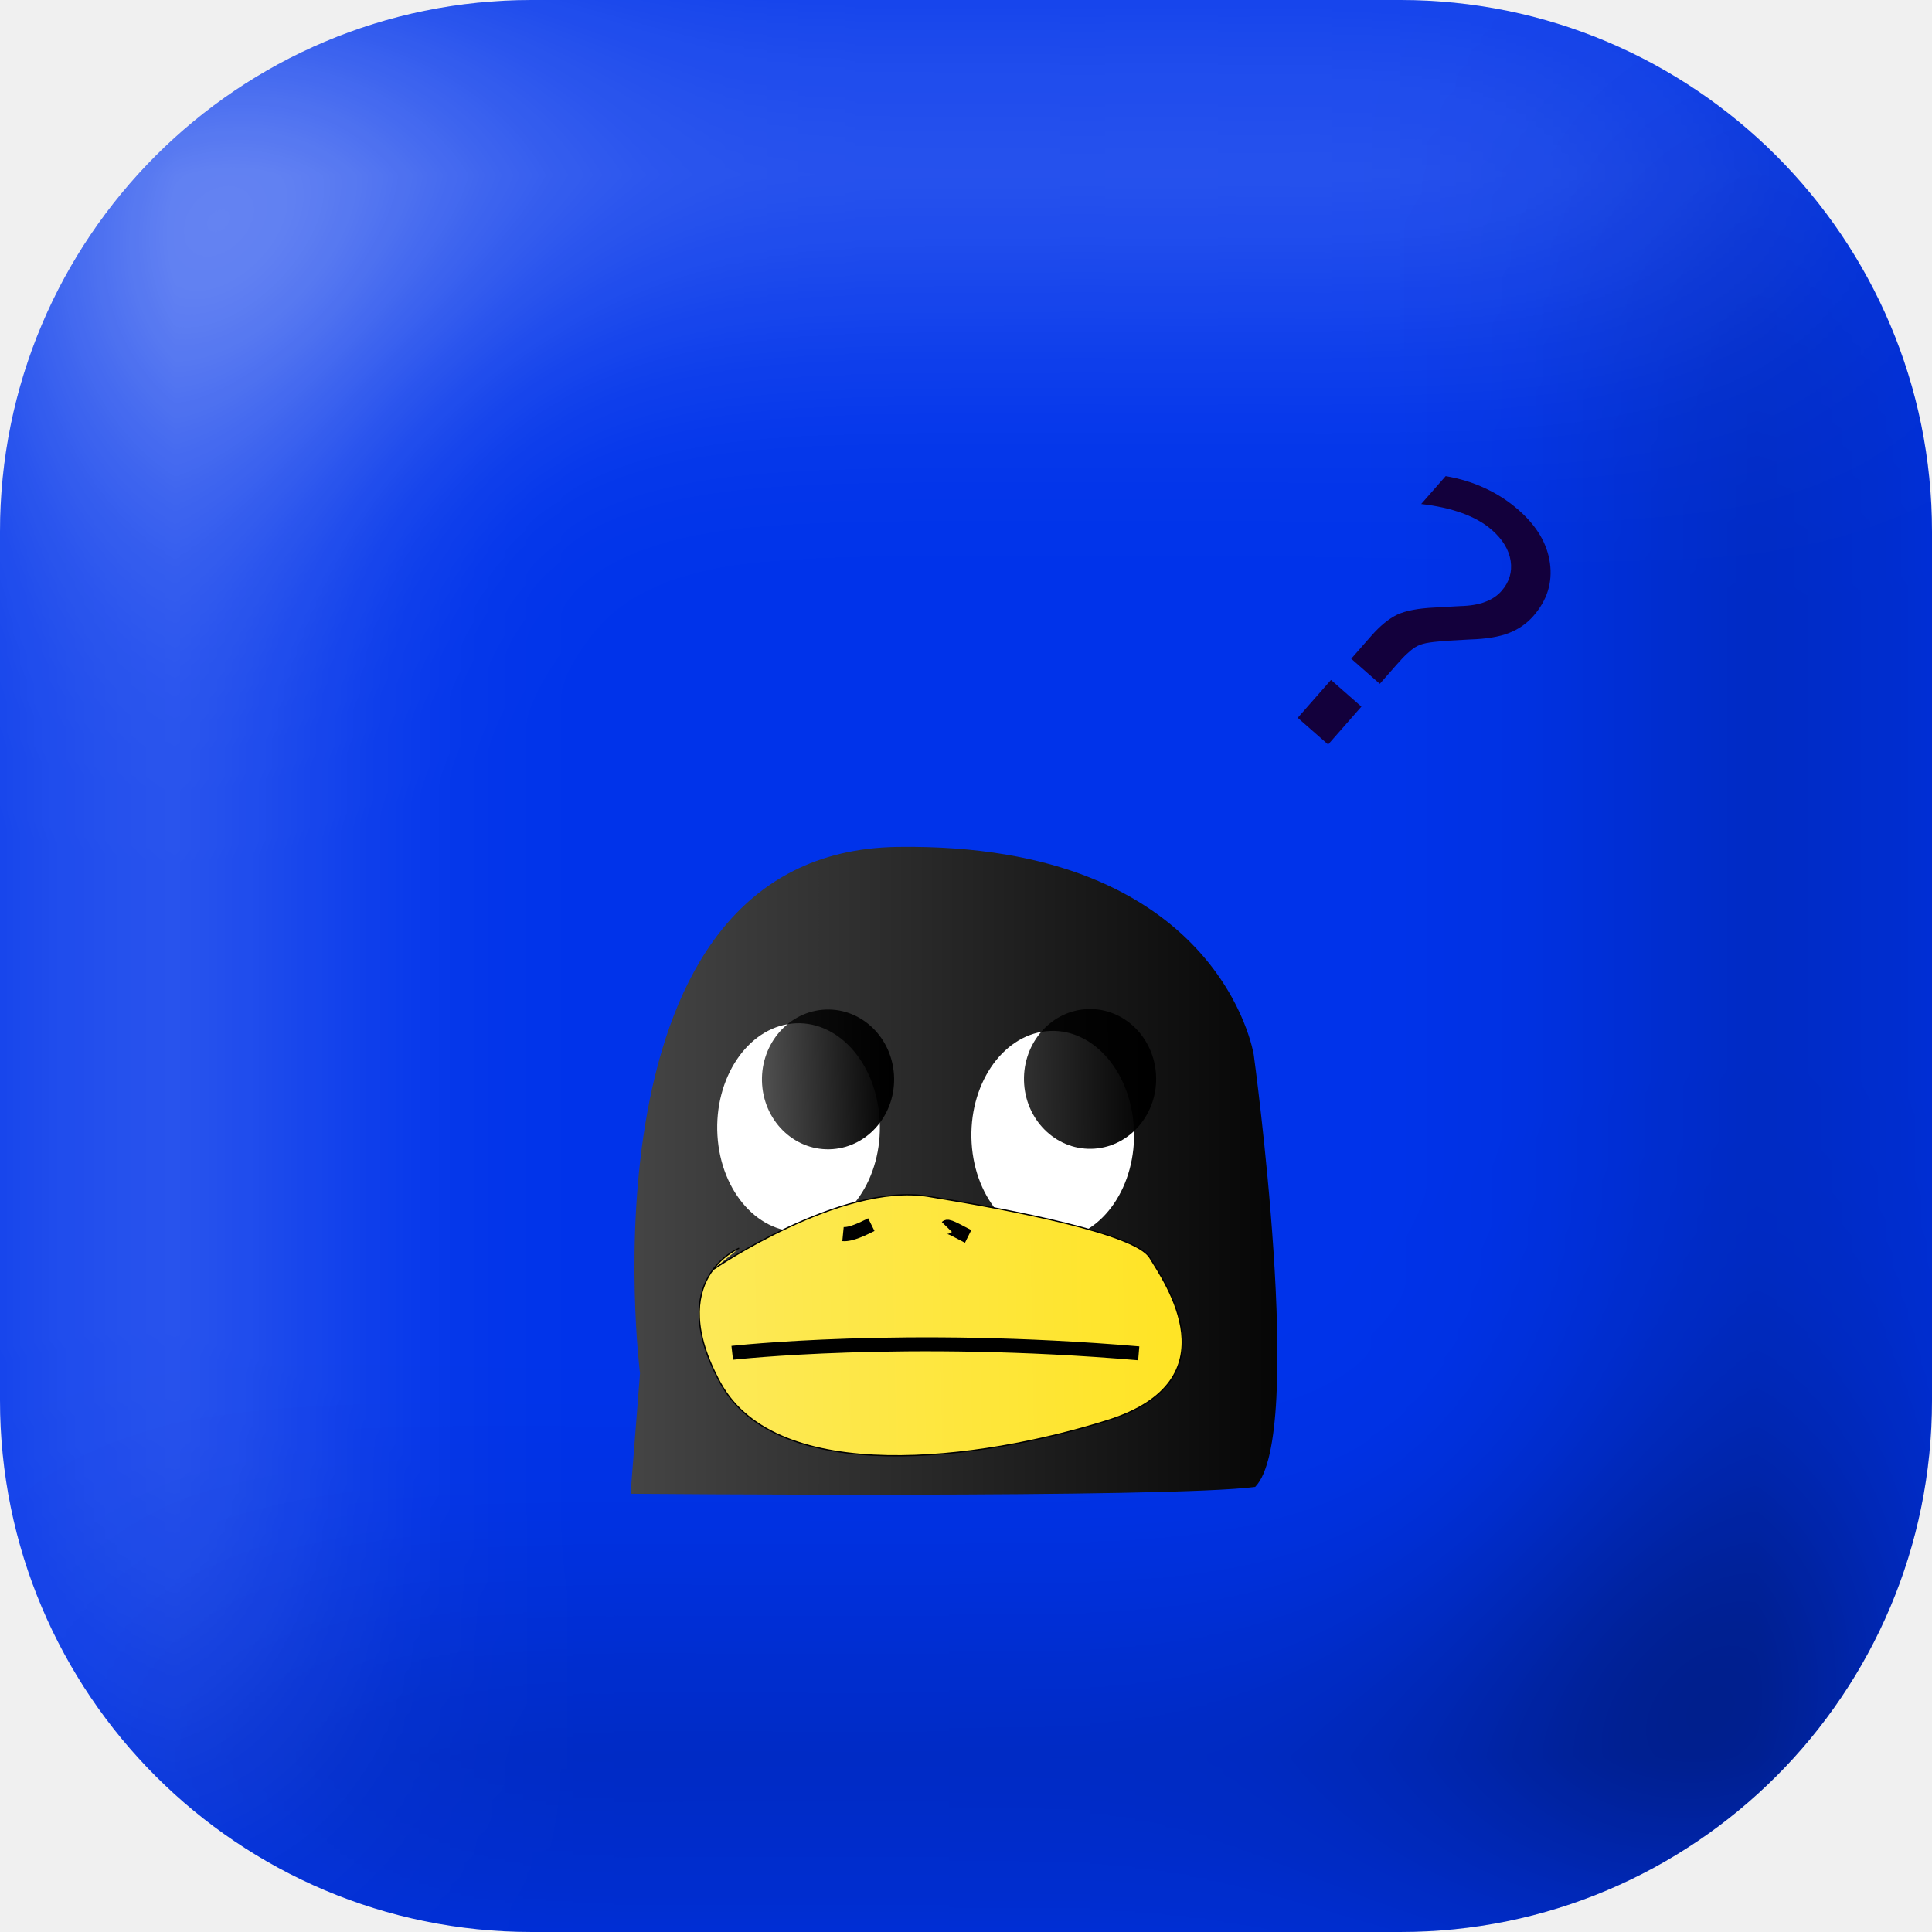
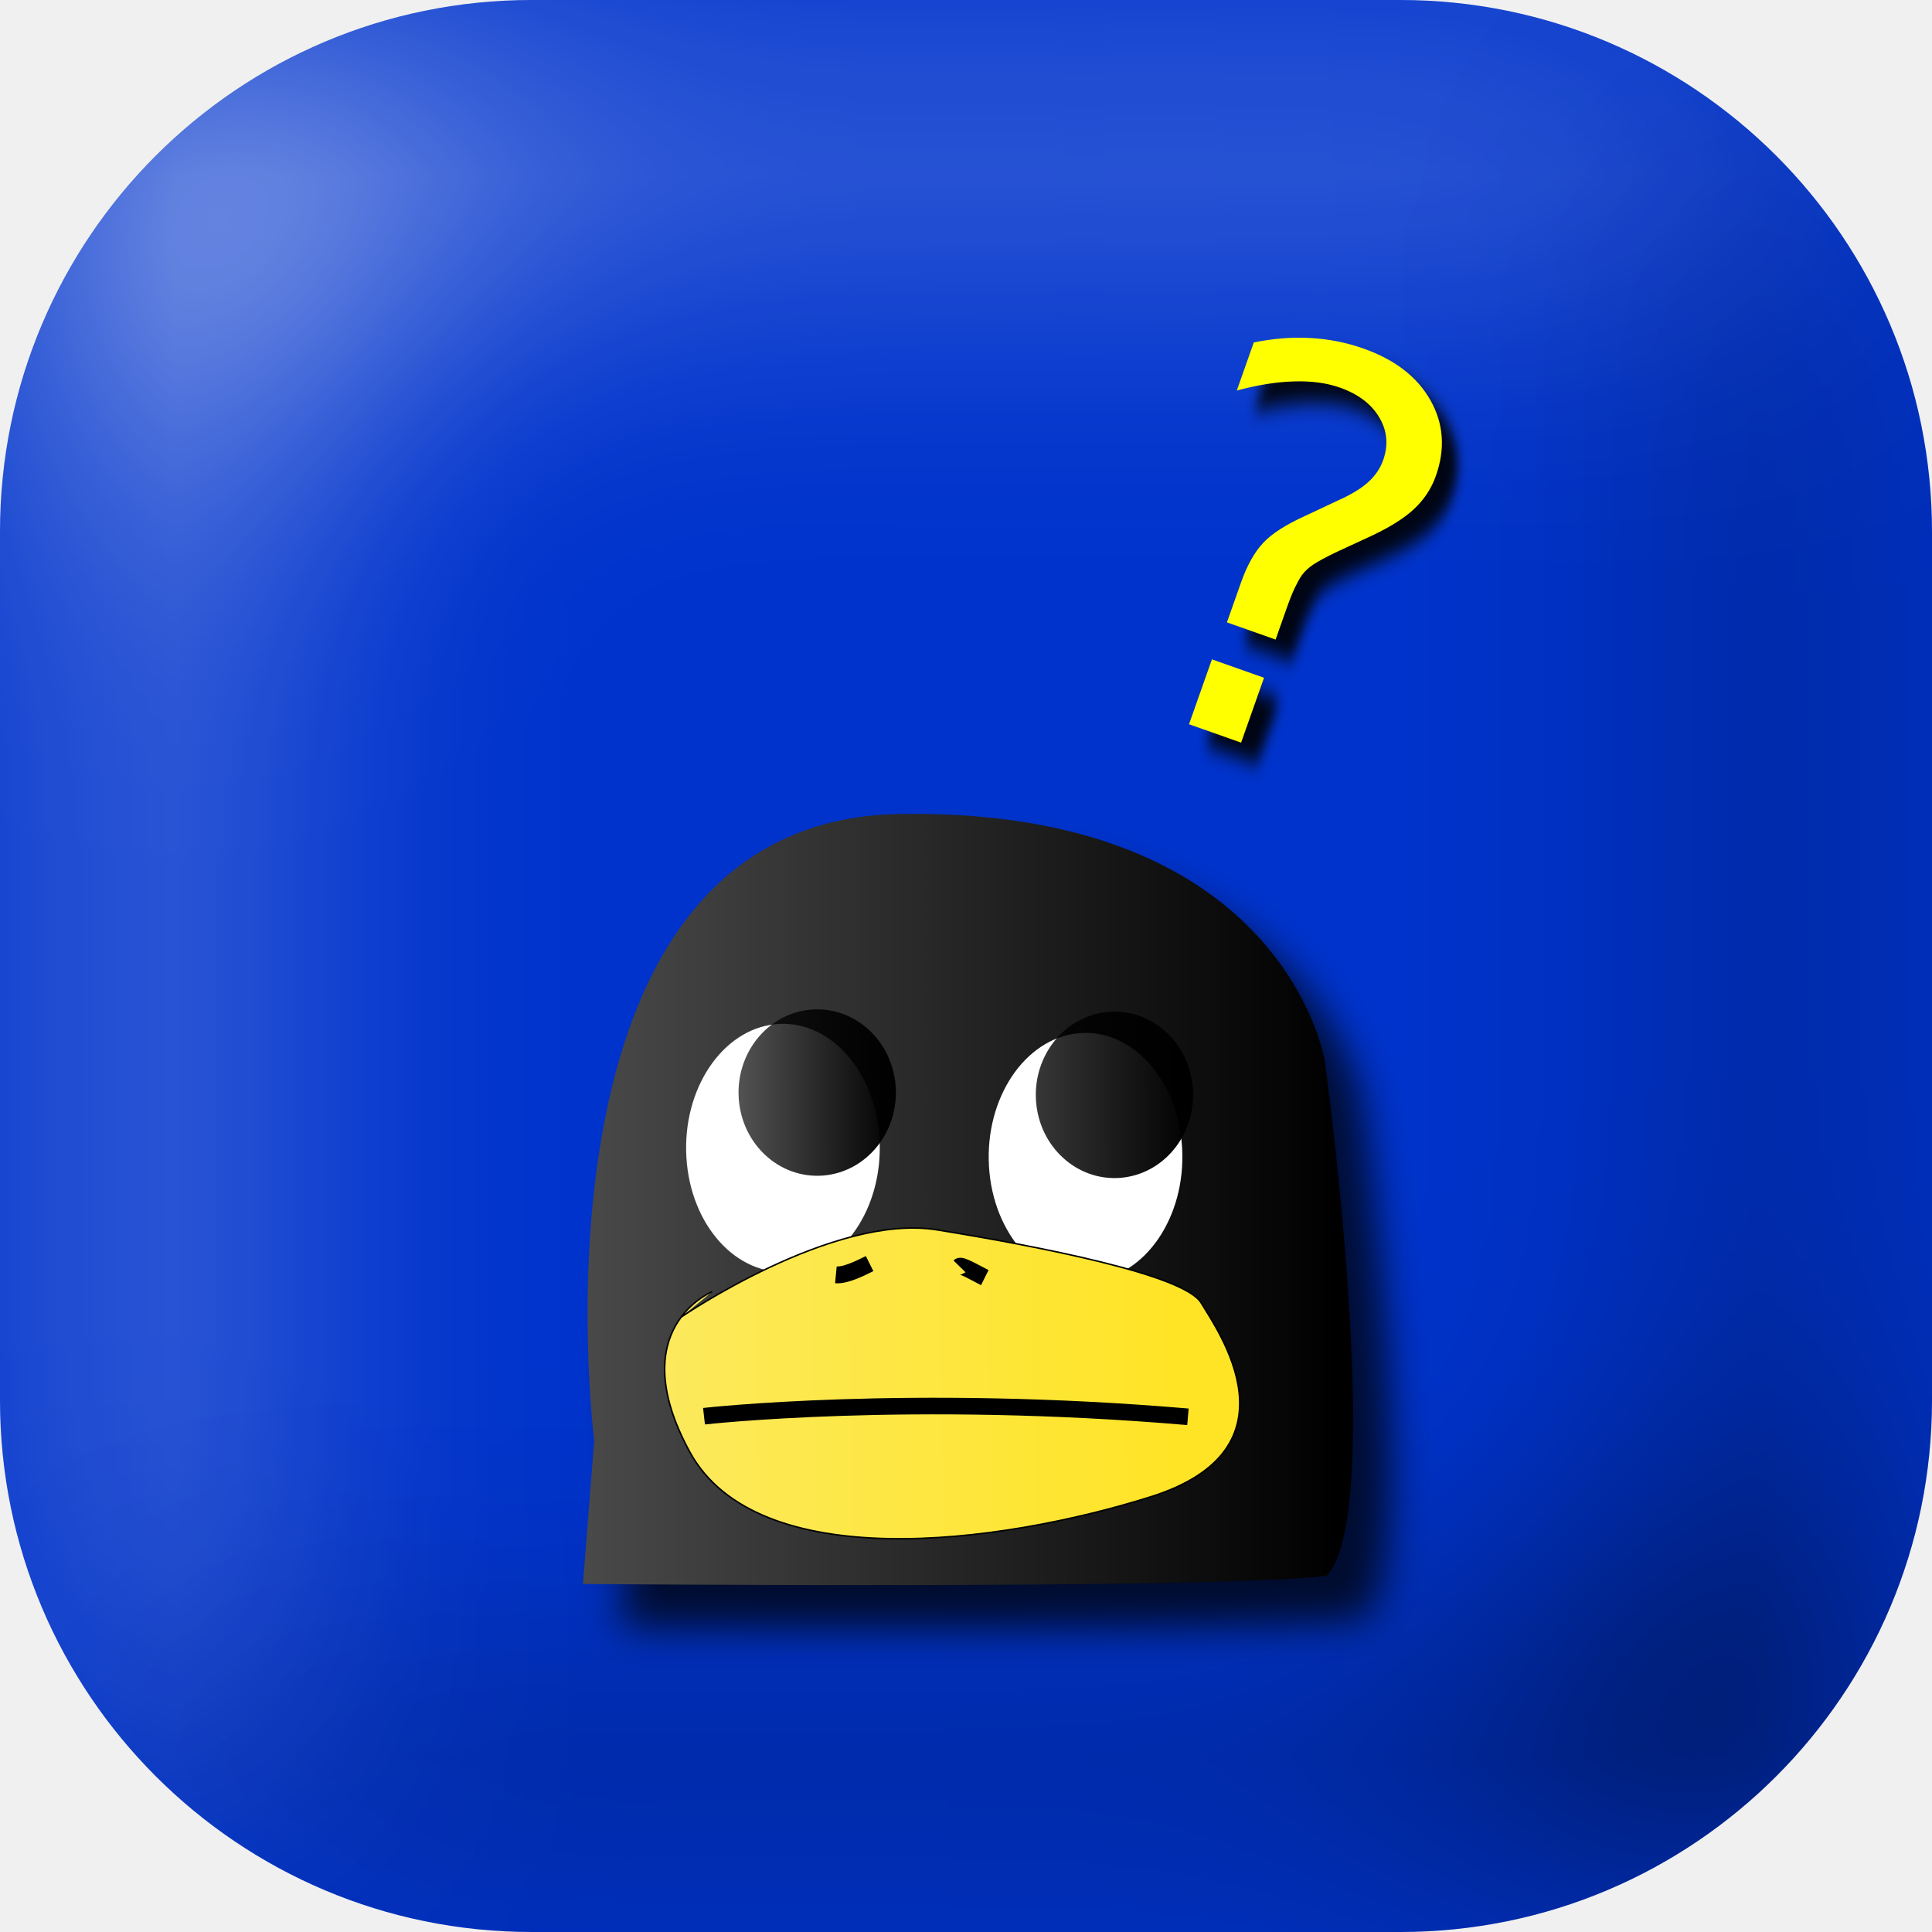
- <svg xmlns="http://www.w3.org/2000/svg" xmlns:xlink="http://www.w3.org/1999/xlink" width="100" height="100" id="svg2" version="1.0">
+ <svg xmlns="http://www.w3.org/2000/svg" xmlns:xlink="http://www.w3.org/1999/xlink" width="100" height="100" id="svg2" version="1.0" style="display:inline">
  <defs id="defs4">
    <linearGradient id="linearGradient4970">
      <stop style="stop-color:#000000;stop-opacity:1;" offset="0" id="stop4972" />
      <stop style="stop-color:#ffffff;stop-opacity:1;" offset="1" id="stop4974" />
    </linearGradient>
    <linearGradient id="linearGradient4954">
      <stop style="stop-color:#000000;stop-opacity:1;" offset="0" id="stop4956" />
      <stop style="stop-color:#000000;stop-opacity:0;" offset="1" id="stop4958" />
    </linearGradient>
-     <linearGradient xlink:href="#linearGradient12377" id="linearGradient4134" gradientUnits="userSpaceOnUse" gradientTransform="matrix(0.5504731,0,0,0.682279,1894.984,3511.176)" x1="388.03" y1="182.574" x2="403.194" y2="181.03" />
-     <linearGradient xlink:href="#linearGradient12377" id="linearGradient4138" gradientUnits="userSpaceOnUse" gradientTransform="matrix(0.5504731,0,0,0.682279,1868.14,3510.397)" x1="386.073" y1="185.662" x2="400.748" y2="184.89" />
+     <linearGradient xlink:href="#linearGradient11752" id="linearGradient4150" gradientUnits="userSpaceOnUse" gradientTransform="matrix(0.162812,0,0,8.816209e-2,335.1478,1659.094)" x1="-2236.843" y1="-7407.168" x2="-2447.673" y2="-7407.168" />
    <linearGradient id="linearGradient11752">
      <stop id="stop11753" offset="0" style="stop-color:#ffe426;stop-opacity:1;" />
      <stop id="stop11754" offset="1" style="stop-color:#faee89;stop-opacity:1;" />
    </linearGradient>
    <linearGradient id="linearGradient12377">
      <stop id="stop12378" offset="0" style="stop-color:#ffffff;stop-opacity:1;" />
      <stop id="stop12379" offset="1" style="stop-color:#c8c8c8;stop-opacity:1;" />
    </linearGradient>
    <linearGradient id="linearGradient14252">
      <stop id="stop14253" offset="0" style="stop-color:#000000;stop-opacity:1;" />
      <stop id="stop14254" offset="1" style="stop-color:#303030;stop-opacity:1;" />
    </linearGradient>
    <linearGradient id="linearGradient3333">
      <stop style="stop-color:#000000;stop-opacity:1;" offset="0" id="stop3335" />
      <stop style="stop-color:#0033ea;stop-opacity:0;" offset="1" id="stop3337" />
    </linearGradient>
    <linearGradient id="linearGradient3323">
      <stop style="stop-color:#fffbff;stop-opacity:1;" offset="0" id="stop3325" />
      <stop style="stop-color:#f3f7f9;stop-opacity:0;" offset="1" id="stop3327" />
    </linearGradient>
    <linearGradient id="linearGradient3313">
      <stop style="stop-color:#fdffff;stop-opacity:0.645;" offset="0" id="stop3315" />
      <stop style="stop-color:#ffffff;stop-opacity:0;" offset="1" id="stop3317" />
    </linearGradient>
    <linearGradient id="linearGradient3303">
      <stop style="stop-color:#ffffff;stop-opacity:0.512;" offset="0" id="stop3305" />
      <stop style="stop-color:#ffffff;stop-opacity:0;" offset="1" id="stop3307" />
    </linearGradient>
    <linearGradient id="linearGradient3291">
      <stop style="stop-color:#000000;stop-opacity:1;" offset="0" id="stop3293" />
      <stop style="stop-color:#000000;stop-opacity:0;" offset="1" id="stop3295" />
    </linearGradient>
    <linearGradient xlink:href="#linearGradient3303" id="linearGradient3329" x1="194.128" y1="357.675" x2="194.128" y2="320.937" gradientUnits="userSpaceOnUse" gradientTransform="translate(-0.8349641,-0.8349603)" />
    <linearGradient xlink:href="#linearGradient3333" id="linearGradient3339" x1="202.06" y1="269.17" x2="205.4" y2="450.356" gradientUnits="userSpaceOnUse" gradientTransform="translate(-2.8253874e-6,2.6789494e-8)" />
    <filter id="filter3949" x="-0.24" width="1.48" y="-0.24" height="1.48">
      <feGaussianBlur stdDeviation="9.63" id="feGaussianBlur3951" />
    </filter>
    <filter id="filter3953" x="-0.24" width="1.48" y="-0.24" height="1.48">
      <feGaussianBlur stdDeviation="9.63" id="feGaussianBlur3955" />
    </filter>
    <clipPath clipPathUnits="userSpaceOnUse" id="clipPath3388">
      <rect style="opacity:1;fill:#ffffff;fill-opacity:1;stroke:#000000;stroke-width:0;stroke-linecap:butt;stroke-linejoin:miter;stroke-miterlimit:2;stroke-dasharray:none;stroke-opacity:1;display:inline" id="rect3390" width="100" height="100" x="0" y="952.362" ry="27.524" rx="27.524" />
    </clipPath>
-     <linearGradient xlink:href="#linearGradient4954" id="linearGradient4952" x1="1032.963" y1="291.953" x2="784.284" y2="293.825" gradientUnits="userSpaceOnUse" gradientTransform="matrix(0.6128427,0,0,0.6128427,-280.2081,36.98123)" />
-     <linearGradient xlink:href="#linearGradient4954" id="linearGradient4960" x1="985.67" y1="290.779" x2="853.919" y2="293.526" gradientUnits="userSpaceOnUse" gradientTransform="matrix(0.6128427,0,0,0.6128427,-256.4362,37.1646)" />
    <linearGradient xlink:href="#linearGradient4970" id="linearGradient4976" x1="-26.143" y1="1002.47" x2="-63.662" y2="1002.969" gradientUnits="userSpaceOnUse" gradientTransform="matrix(0.6128427,0,0,0.6128427,-66.10651,381.1683)" />
    <linearGradient xlink:href="#linearGradient11752" id="linearGradient5018" gradientUnits="userSpaceOnUse" gradientTransform="matrix(9.9778145e-2,0,0,5.4029493e-2,139.2864,1397.932)" x1="-2236.843" y1="-7407.168" x2="-2447.673" y2="-7407.168" />
-     <linearGradient xlink:href="#linearGradient11752" id="linearGradient5024" gradientUnits="userSpaceOnUse" gradientTransform="matrix(0.162812,0,0,8.816209e-2,335.1478,1659.094)" x1="-1686.597" y1="-7241.067" x2="-1978.897" y2="-7238.217" />
-     <linearGradient xlink:href="#linearGradient4970" id="linearGradient5031" gradientUnits="userSpaceOnUse" gradientTransform="translate(-3.238051e-6,-3.723769e-6)" x1="69.249" y1="1012.961" x2="-66.424" y2="1012.961" />
-     <linearGradient xlink:href="#linearGradient11752" id="linearGradient5136" gradientUnits="userSpaceOnUse" gradientTransform="matrix(0.162812,0,0,8.816209e-2,335.1478,1659.094)" x1="-1686.597" y1="-7241.067" x2="-1978.897" y2="-7238.217" />
-     <linearGradient xlink:href="#linearGradient4970" id="linearGradient5143" gradientUnits="userSpaceOnUse" gradientTransform="translate(-3.238051e-6,-3.723769e-6)" x1="69.249" y1="1012.961" x2="-66.424" y2="1012.961" />
-     <linearGradient xlink:href="#linearGradient4954" id="linearGradient5145" gradientUnits="userSpaceOnUse" gradientTransform="matrix(0.6128427,0,0,0.6128427,-272.5847,45.65653)" x1="1019.977" y1="289.132" x2="853.919" y2="293.526" />
-     <linearGradient xlink:href="#linearGradient4954" id="linearGradient5147" gradientUnits="userSpaceOnUse" gradientTransform="matrix(0.6128427,0,0,0.6128427,-299.3845,46.06482)" x1="1063.707" y1="291.953" x2="784.284" y2="293.825" />
-     <clipPath clipPathUnits="userSpaceOnUse" id="clipPath3217">
-       <rect style="fill:#ffffff;fill-opacity:1;stroke:#000000;stroke-width:0;stroke-linecap:butt;stroke-linejoin:miter;stroke-miterlimit:2;stroke-dasharray:none;stroke-opacity:1;display:inline" id="rect3219" width="100" height="100" x="0" y="952.362" ry="27.524" rx="27.524" />
+     <clipPath clipPathUnits="userSpaceOnUse" id="clipPath3215">
+       <rect style="fill:#ffffff;fill-opacity:1;stroke:#000000;stroke-width:0;stroke-linecap:butt;stroke-linejoin:miter;stroke-miterlimit:2;stroke-dasharray:none;stroke-opacity:1;display:inline" id="rect3217" width="100" height="100" x="0" y="952.362" ry="27.524" rx="27.524" />
    </clipPath>
    <clipPath id="clipPath2426" clipPathUnits="userSpaceOnUse">
      <rect rx="27.524" ry="27.524" y="952.362" x="0" height="100" width="100" id="rect2428" style="fill:#ffffff;fill-opacity:1;stroke:#000000;stroke-width:0;stroke-linecap:butt;stroke-linejoin:miter;stroke-miterlimit:2;stroke-dasharray:none;stroke-opacity:1;display:inline" />
    </clipPath>
-     <clipPath id="clipPath2607" clipPathUnits="userSpaceOnUse">
-       <rect rx="27.524" ry="27.524" y="952.362" x="0" height="100" width="100" id="rect2609" style="opacity:1;fill:#ffffff;fill-opacity:1;stroke:#000000;stroke-width:0;stroke-linecap:butt;stroke-linejoin:miter;stroke-miterlimit:2;stroke-dasharray:none;stroke-opacity:1;display:inline" />
-     </clipPath>
-     <linearGradient gradientTransform="translate(-2.8253874e-6,2.6789494e-8)" gradientUnits="userSpaceOnUse" y2="450.356" x2="205.4" y1="269.17" x1="202.06" id="linearGradient2595" xlink:href="#linearGradient3333" />
-     <linearGradient gradientTransform="translate(-0.8349641,-0.8349603)" gradientUnits="userSpaceOnUse" y2="320.937" x2="194.128" y1="357.675" x1="194.128" id="linearGradient2593" xlink:href="#linearGradient3303" />
-     <linearGradient id="linearGradient2585">
-       <stop id="stop2587" offset="0" style="stop-color:#000000;stop-opacity:1;" />
-       <stop id="stop2589" offset="1" style="stop-color:#000000;stop-opacity:0;" />
-     </linearGradient>
-     <linearGradient id="linearGradient2579">
-       <stop id="stop2581" offset="0" style="stop-color:#ffffff;stop-opacity:0.512;" />
-       <stop id="stop2583" offset="1" style="stop-color:#ffffff;stop-opacity:0;" />
-     </linearGradient>
-     <linearGradient id="linearGradient2573">
-       <stop id="stop2575" offset="0" style="stop-color:#fdffff;stop-opacity:0.645;" />
-       <stop id="stop2577" offset="1" style="stop-color:#ffffff;stop-opacity:0;" />
-     </linearGradient>
-     <linearGradient id="linearGradient2567">
-       <stop id="stop2569" offset="0" style="stop-color:#fffbff;stop-opacity:1;" />
-       <stop id="stop2571" offset="1" style="stop-color:#f3f7f9;stop-opacity:0;" />
-     </linearGradient>
-     <linearGradient id="linearGradient2561">
-       <stop id="stop2563" offset="0" style="stop-color:#000000;stop-opacity:1;" />
-       <stop id="stop2565" offset="1" style="stop-color:#0033ea;stop-opacity:0;" />
-     </linearGradient>
+     <clipPath id="clipPath2605" clipPathUnits="userSpaceOnUse">
+       <rect rx="27.524" ry="27.524" y="952.362" x="0" height="100" width="100" id="rect2607" style="opacity:1;fill:#ffffff;fill-opacity:1;stroke:#000000;stroke-width:0;stroke-linecap:butt;stroke-linejoin:miter;stroke-miterlimit:2;stroke-dasharray:none;stroke-opacity:1;display:inline" />
+     </clipPath>
+     <linearGradient gradientTransform="translate(-2.8253874e-6,2.6789494e-8)" gradientUnits="userSpaceOnUse" y2="450.356" x2="205.4" y1="269.17" x1="202.06" id="linearGradient2593" xlink:href="#linearGradient3333" />
+     <linearGradient gradientTransform="translate(-0.8349641,-0.8349603)" gradientUnits="userSpaceOnUse" y2="320.937" x2="194.128" y1="357.675" x1="194.128" id="linearGradient2591" xlink:href="#linearGradient3303" />
+     <linearGradient id="linearGradient2583">
+       <stop id="stop2585" offset="0" style="stop-color:#000000;stop-opacity:1;" />
+       <stop id="stop2587" offset="1" style="stop-color:#000000;stop-opacity:0;" />
+     </linearGradient>
+     <linearGradient id="linearGradient2577">
+       <stop id="stop2579" offset="0" style="stop-color:#ffffff;stop-opacity:0.512;" />
+       <stop id="stop2581" offset="1" style="stop-color:#ffffff;stop-opacity:0;" />
+     </linearGradient>
+     <linearGradient id="linearGradient2571">
+       <stop id="stop2573" offset="0" style="stop-color:#fdffff;stop-opacity:0.645;" />
+       <stop id="stop2575" offset="1" style="stop-color:#ffffff;stop-opacity:0;" />
+     </linearGradient>
+     <linearGradient id="linearGradient2565">
+       <stop id="stop2567" offset="0" style="stop-color:#fffbff;stop-opacity:1;" />
+       <stop id="stop2569" offset="1" style="stop-color:#f3f7f9;stop-opacity:0;" />
+     </linearGradient>
+     <linearGradient id="linearGradient2559">
+       <stop id="stop2561" offset="0" style="stop-color:#000000;stop-opacity:1;" />
+       <stop id="stop2563" offset="1" style="stop-color:#0033ea;stop-opacity:0;" />
+     </linearGradient>
+     <clipPath id="clipPath3228" clipPathUnits="userSpaceOnUse">
+       <rect rx="27.524" ry="27.524" y="952.362" x="0" height="100" width="100" id="rect3230" style="fill:#0033cc;fill-opacity:1;stroke:#000000;stroke-width:0;stroke-linecap:butt;stroke-linejoin:miter;stroke-miterlimit:2;stroke-dasharray:none;stroke-opacity:1;display:inline" />
+     </clipPath>
+     <clipPath id="clipPath3224" clipPathUnits="userSpaceOnUse">
+       <rect rx="27.524" ry="27.524" y="952.362" x="0" height="100" width="100" id="rect3226" style="fill:#0033cc;fill-opacity:1;stroke:#000000;stroke-width:0;stroke-linecap:butt;stroke-linejoin:miter;stroke-miterlimit:2;stroke-dasharray:none;stroke-opacity:1;display:inline" />
+     </clipPath>
+     <clipPath id="clipPath2642" clipPathUnits="userSpaceOnUse">
+       <rect rx="27.524" ry="27.524" y="952.362" x="0" height="100" width="100" id="rect2644" style="fill:#ffffff;fill-opacity:1;stroke:#000000;stroke-width:0;stroke-linecap:butt;stroke-linejoin:miter;stroke-miterlimit:2;stroke-dasharray:none;stroke-opacity:1;display:inline" />
+     </clipPath>
+     <clipPath id="clipPath2638" clipPathUnits="userSpaceOnUse">
+       <rect rx="27.524" ry="27.524" y="952.362" x="0" height="100" width="100" id="rect2640" style="opacity:1;fill:#ffffff;fill-opacity:1;stroke:#000000;stroke-width:0;stroke-linecap:butt;stroke-linejoin:miter;stroke-miterlimit:2;stroke-dasharray:none;stroke-opacity:1;display:inline" />
+     </clipPath>
+     <linearGradient gradientTransform="translate(-2.8253874e-6,2.6789494e-8)" gradientUnits="userSpaceOnUse" y2="450.356" x2="205.4" y1="269.17" x1="202.06" id="linearGradient2626" xlink:href="#linearGradient3333" />
+     <linearGradient gradientTransform="translate(-0.8349641,-0.8349603)" gradientUnits="userSpaceOnUse" y2="320.937" x2="194.128" y1="357.675" x1="194.128" id="linearGradient2624" xlink:href="#linearGradient3303" />
+     <linearGradient id="linearGradient2616">
+       <stop id="stop2618" offset="0" style="stop-color:#000000;stop-opacity:1;" />
+       <stop id="stop2620" offset="1" style="stop-color:#000000;stop-opacity:0;" />
+     </linearGradient>
+     <linearGradient id="linearGradient2610">
+       <stop id="stop2612" offset="0" style="stop-color:#ffffff;stop-opacity:0.512;" />
+       <stop id="stop2614" offset="1" style="stop-color:#ffffff;stop-opacity:0;" />
+     </linearGradient>
+     <linearGradient id="linearGradient2604">
+       <stop id="stop2606" offset="0" style="stop-color:#fdffff;stop-opacity:0.645;" />
+       <stop id="stop2608" offset="1" style="stop-color:#ffffff;stop-opacity:0;" />
+     </linearGradient>
+     <linearGradient id="linearGradient2598">
+       <stop id="stop2600" offset="0" style="stop-color:#fffbff;stop-opacity:1;" />
+       <stop id="stop2602" offset="1" style="stop-color:#f3f7f9;stop-opacity:0;" />
+     </linearGradient>
+     <linearGradient id="linearGradient2592">
+       <stop id="stop2594" offset="0" style="stop-color:#000000;stop-opacity:1;" />
+       <stop id="stop2596" offset="1" style="stop-color:#0033ea;stop-opacity:0;" />
+     </linearGradient>
+     <linearGradient xlink:href="#linearGradient12377" id="linearGradient2533" gradientUnits="userSpaceOnUse" gradientTransform="matrix(0.4624044,0,0,0.5731231,1650.832,2978.184)" x1="388.03" y1="182.574" x2="403.194" y2="181.03" />
+     <linearGradient xlink:href="#linearGradient12377" id="linearGradient2537" gradientUnits="userSpaceOnUse" gradientTransform="matrix(0.4624044,0,0,0.5731231,1617.19,2977.208)" x1="386.073" y1="185.662" x2="400.748" y2="184.89" />
+     <linearGradient xlink:href="#linearGradient11752" id="linearGradient2547" gradientUnits="userSpaceOnUse" gradientTransform="matrix(0.162812,0,0,8.8162094e-2,335.1479,1659.094)" x1="-1686.597" y1="-7241.067" x2="-1978.897" y2="-7238.217" />
+     <linearGradient xlink:href="#linearGradient4970" id="linearGradient2554" gradientUnits="userSpaceOnUse" gradientTransform="translate(-2.2015839e-6,4.61854e-6)" x1="69.249" y1="1012.961" x2="-66.424" y2="1012.961" />
+     <filter id="filter3374">
+       <feGaussianBlur stdDeviation="1.019" id="feGaussianBlur3376" />
+     </filter>
+     <clipPath id="clipPath3556" clipPathUnits="userSpaceOnUse">
+       <rect rx="27.524" ry="27.524" y="952.362" x="0" height="100" width="100" id="rect3558" style="fill:#0033cc;fill-opacity:1;stroke:#000000;stroke-width:0;stroke-linecap:butt;stroke-linejoin:miter;stroke-miterlimit:2;stroke-dasharray:none;stroke-opacity:1;display:inline" />
+     </clipPath>
+     <clipPath id="clipPath3552" clipPathUnits="userSpaceOnUse">
+       <rect rx="27.524" ry="27.524" y="952.362" x="0" height="100" width="100" id="rect3554" style="fill:#0033cc;fill-opacity:1;stroke:#000000;stroke-width:0;stroke-linecap:butt;stroke-linejoin:miter;stroke-miterlimit:2;stroke-dasharray:none;stroke-opacity:1;display:inline" />
+     </clipPath>
+     <clipPath id="clipPath3548" clipPathUnits="userSpaceOnUse">
+       <rect rx="27.524" ry="27.524" y="952.362" x="0" height="100" width="100" id="rect3550" style="fill:#ffffff;fill-opacity:1;stroke:#000000;stroke-width:0;stroke-linecap:butt;stroke-linejoin:miter;stroke-miterlimit:2;stroke-dasharray:none;stroke-opacity:1;display:inline" />
+     </clipPath>
+     <clipPath id="clipPath3544" clipPathUnits="userSpaceOnUse">
+       <rect rx="27.524" ry="27.524" y="952.362" x="0" height="100" width="100" id="rect3546" style="opacity:1;fill:#ffffff;fill-opacity:1;stroke:#000000;stroke-width:0;stroke-linecap:butt;stroke-linejoin:miter;stroke-miterlimit:2;stroke-dasharray:none;stroke-opacity:1;display:inline" />
+     </clipPath>
+     <linearGradient gradientTransform="translate(-2.8253874e-6,2.6789494e-8)" gradientUnits="userSpaceOnUse" y2="450.356" x2="205.4" y1="269.17" x1="202.06" id="linearGradient3532" xlink:href="#linearGradient3333" />
+     <linearGradient gradientTransform="translate(-0.8349641,-0.8349603)" gradientUnits="userSpaceOnUse" y2="320.937" x2="194.128" y1="357.675" x1="194.128" id="linearGradient3530" xlink:href="#linearGradient3303" />
+     <linearGradient id="linearGradient3522">
+       <stop id="stop3524" offset="0" style="stop-color:#000000;stop-opacity:1;" />
+       <stop id="stop3526" offset="1" style="stop-color:#000000;stop-opacity:0;" />
+     </linearGradient>
+     <linearGradient id="linearGradient3516">
+       <stop id="stop3518" offset="0" style="stop-color:#ffffff;stop-opacity:0.512;" />
+       <stop id="stop3520" offset="1" style="stop-color:#ffffff;stop-opacity:0;" />
+     </linearGradient>
+     <linearGradient id="linearGradient3510">
+       <stop id="stop3512" offset="0" style="stop-color:#fdffff;stop-opacity:0.645;" />
+       <stop id="stop3514" offset="1" style="stop-color:#ffffff;stop-opacity:0;" />
+     </linearGradient>
+     <linearGradient id="linearGradient3504">
+       <stop id="stop3506" offset="0" style="stop-color:#fffbff;stop-opacity:1;" />
+       <stop id="stop3508" offset="1" style="stop-color:#f3f7f9;stop-opacity:0;" />
+     </linearGradient>
+     <linearGradient id="linearGradient3498">
+       <stop id="stop3500" offset="0" style="stop-color:#000000;stop-opacity:1;" />
+       <stop id="stop3502" offset="1" style="stop-color:#0033ea;stop-opacity:0;" />
+     </linearGradient>
+     <linearGradient xlink:href="#linearGradient4954" id="linearGradient3569" gradientUnits="userSpaceOnUse" gradientTransform="matrix(0.5147957,0,0,0.5147957,-157.4242,64.20345)" x1="985.67" y1="290.779" x2="853.919" y2="293.526" />
+     <linearGradient xlink:href="#linearGradient4954" id="linearGradient3571" gradientUnits="userSpaceOnUse" gradientTransform="matrix(0.5147957,0,0,0.5147957,-187.2164,63.97364)" x1="1032.963" y1="291.953" x2="784.284" y2="293.825" />
+     <filter id="filter3605">
+       <feGaussianBlur stdDeviation="0.444" id="feGaussianBlur3607" />
+     </filter>
+     <filter id="filter3618">
+       <feGaussianBlur stdDeviation="0.42" id="feGaussianBlur3620" />
+     </filter>
+     <linearGradient xlink:href="#linearGradient4954" id="linearGradient3626" gradientUnits="userSpaceOnUse" gradientTransform="matrix(0.5147957,0,0,0.5147957,-159.9676,69.29034)" x1="992.185" y1="285.378" x2="825.922" y2="285.378" />
+     <linearGradient xlink:href="#linearGradient4954" id="linearGradient3628" gradientUnits="userSpaceOnUse" gradientTransform="matrix(0.5147957,0,0,0.5147957,-189.7598,69.06054)" x1="1050.057" y1="285.825" x2="784.284" y2="285.825" />
+     <linearGradient xlink:href="#linearGradient4954" id="linearGradient3902" gradientUnits="userSpaceOnUse" gradientTransform="matrix(0.5147957,0,0,0.5147957,-172.9426,70.36551)" x1="1020.683" y1="284.937" x2="825.922" y2="285.378" />
+     <linearGradient xlink:href="#linearGradient4954" id="linearGradient3904" gradientUnits="userSpaceOnUse" gradientTransform="matrix(0.5147957,0,0,0.5147957,-202.7348,70.13571)" x1="1078.555" y1="285.383" x2="784.284" y2="285.825" />
+     <filter id="filter3910">
+       <feGaussianBlur stdDeviation="0.415" id="feGaussianBlur3912" />
+     </filter>
+     <linearGradient xlink:href="#linearGradient4954" id="linearGradient3927" gradientUnits="userSpaceOnUse" gradientTransform="matrix(0.5147957,0,0,0.5147957,-175.6618,63.795)" x1="1030.906" y1="299.347" x2="825.922" y2="299.347" />
+     <linearGradient xlink:href="#linearGradient4954" id="linearGradient3929" gradientUnits="userSpaceOnUse" gradientTransform="matrix(0.5147957,0,0,0.5147957,-205.454,63.5652)" x1="1088.777" y1="299.793" x2="792.518" y2="299.793" />
+     <filter id="filter3939">
+       <feGaussianBlur stdDeviation="0.447" id="feGaussianBlur3941" />
+     </filter>
+     <linearGradient id="linearGradient2558">
+       <stop style="stop-color:#000000;stop-opacity:1;" offset="0" id="stop2560" />
+       <stop style="stop-color:#0033ea;stop-opacity:0;" offset="1" id="stop2562" />
+     </linearGradient>
+     <linearGradient id="linearGradient2564">
+       <stop style="stop-color:#fffbff;stop-opacity:1;" offset="0" id="stop2566" />
+       <stop style="stop-color:#f3f7f9;stop-opacity:0;" offset="1" id="stop2568" />
+     </linearGradient>
+     <linearGradient id="linearGradient2570">
+       <stop style="stop-color:#fdffff;stop-opacity:0.645;" offset="0" id="stop2572" />
+       <stop style="stop-color:#ffffff;stop-opacity:0;" offset="1" id="stop2574" />
+     </linearGradient>
+     <linearGradient id="linearGradient2576">
+       <stop style="stop-color:#ffffff;stop-opacity:0.512;" offset="0" id="stop2578" />
+       <stop style="stop-color:#ffffff;stop-opacity:0;" offset="1" id="stop2580" />
+     </linearGradient>
+     <linearGradient id="linearGradient2582">
+       <stop style="stop-color:#000000;stop-opacity:1;" offset="0" id="stop2584" />
+       <stop style="stop-color:#000000;stop-opacity:0;" offset="1" id="stop2586" />
+     </linearGradient>
+     <linearGradient xlink:href="#linearGradient3303" id="linearGradient2590" x1="194.128" y1="357.675" x2="194.128" y2="320.937" gradientUnits="userSpaceOnUse" gradientTransform="translate(-0.8349641,-0.8349603)" />
+     <linearGradient xlink:href="#linearGradient3333" id="linearGradient4273" x1="202.06" y1="269.17" x2="205.4" y2="450.356" gradientUnits="userSpaceOnUse" gradientTransform="translate(-2.8253874e-6,2.6789494e-8)" />
+     <clipPath clipPathUnits="userSpaceOnUse" id="clipPath2604">
+       <rect style="opacity:1;fill:#ffffff;fill-opacity:1;stroke:#000000;stroke-width:0;stroke-linecap:butt;stroke-linejoin:miter;stroke-miterlimit:2;stroke-dasharray:none;stroke-opacity:1;display:inline" id="rect2606" width="100" height="100" x="0" y="952.362" ry="27.524" rx="27.524" />
+     </clipPath>
+     <clipPath clipPathUnits="userSpaceOnUse" id="clipPath2608">
+       <rect style="fill:#ffffff;fill-opacity:1;stroke:#000000;stroke-width:0;stroke-linecap:butt;stroke-linejoin:miter;stroke-miterlimit:2;stroke-dasharray:none;stroke-opacity:1;display:inline" id="rect2610" width="100" height="100" x="0" y="952.362" ry="27.524" rx="27.524" />
+     </clipPath>
+     <clipPath clipPathUnits="userSpaceOnUse" id="clipPath4264">
+       <rect style="fill:#0033cc;fill-opacity:1;stroke:#000000;stroke-width:0;stroke-linecap:butt;stroke-linejoin:miter;stroke-miterlimit:2;stroke-dasharray:none;stroke-opacity:1;display:inline" id="rect4266" width="100" height="100" x="0" y="952.362" ry="27.524" rx="27.524" />
+     </clipPath>
+     <clipPath clipPathUnits="userSpaceOnUse" id="clipPath4260">
+       <rect style="fill:#0033cc;fill-opacity:1;stroke:#000000;stroke-width:0;stroke-linecap:butt;stroke-linejoin:miter;stroke-miterlimit:2;stroke-dasharray:none;stroke-opacity:1;display:inline" id="rect4262" width="100" height="100" x="0" y="952.362" ry="27.524" rx="27.524" />
+     </clipPath>
+     <linearGradient id="linearGradient4256">
+       <stop style="stop-color:#000000;stop-opacity:1;" offset="0" id="stop2535" />
+       <stop style="stop-color:#0033ea;stop-opacity:0;" offset="1" id="stop2537" />
+     </linearGradient>
+     <linearGradient id="linearGradient2539">
+       <stop style="stop-color:#fffbff;stop-opacity:1;" offset="0" id="stop2541" />
+       <stop style="stop-color:#f3f7f9;stop-opacity:0;" offset="1" id="stop2543" />
+     </linearGradient>
+     <linearGradient id="linearGradient2545">
+       <stop style="stop-color:#fdffff;stop-opacity:0.645;" offset="0" id="stop2547" />
+       <stop style="stop-color:#ffffff;stop-opacity:0;" offset="1" id="stop2549" />
+     </linearGradient>
+     <linearGradient id="linearGradient2551">
+       <stop style="stop-color:#ffffff;stop-opacity:0.512;" offset="0" id="stop2553" />
+       <stop style="stop-color:#ffffff;stop-opacity:0;" offset="1" id="stop2555" />
+     </linearGradient>
+     <linearGradient id="linearGradient2557">
+       <stop style="stop-color:#000000;stop-opacity:1;" offset="0" id="stop2559" />
+       <stop style="stop-color:#000000;stop-opacity:0;" offset="1" id="stop4245" />
+     </linearGradient>
+     <linearGradient xlink:href="#linearGradient3303" id="linearGradient4240" x1="194.128" y1="357.675" x2="194.128" y2="320.937" gradientUnits="userSpaceOnUse" gradientTransform="translate(-0.8349641,-0.8349603)" />
+     <linearGradient xlink:href="#linearGradient3333" id="linearGradient2567" x1="202.06" y1="269.17" x2="205.4" y2="450.356" gradientUnits="userSpaceOnUse" gradientTransform="translate(-2.8253874e-6,2.6789494e-8)" />
+     <clipPath clipPathUnits="userSpaceOnUse" id="clipPath2579">
+       <rect style="opacity:1;fill:#ffffff;fill-opacity:1;stroke:#000000;stroke-width:0;stroke-linecap:butt;stroke-linejoin:miter;stroke-miterlimit:2;stroke-dasharray:none;stroke-opacity:1;display:inline" id="rect2581" width="100" height="100" x="0" y="952.362" ry="27.524" rx="27.524" />
+     </clipPath>
+     <clipPath clipPathUnits="userSpaceOnUse" id="clipPath4232">
+       <rect style="fill:#ffffff;fill-opacity:1;stroke:#000000;stroke-width:0;stroke-linecap:butt;stroke-linejoin:miter;stroke-miterlimit:2;stroke-dasharray:none;stroke-opacity:1;display:inline" id="rect4234" width="100" height="100" x="0" y="952.362" ry="27.524" rx="27.524" />
+     </clipPath>
+     <clipPath id="clipPath4228" clipPathUnits="userSpaceOnUse">
+       <rect rx="27.524" ry="27.524" y="952.362" x="0" height="100" width="100" id="rect4230" style="opacity:1;fill:#ffffff;fill-opacity:1;stroke:#000000;stroke-width:0;stroke-linecap:butt;stroke-linejoin:miter;stroke-miterlimit:2;stroke-dasharray:none;stroke-opacity:1;display:inline" />
+     </clipPath>
+     <linearGradient gradientTransform="translate(-2.8253874e-6,2.6789494e-8)" gradientUnits="userSpaceOnUse" y2="450.356" x2="205.4" y1="269.17" x1="202.06" id="linearGradient4216" xlink:href="#linearGradient3333" />
+     <linearGradient gradientTransform="translate(-0.8349641,-0.8349603)" gradientUnits="userSpaceOnUse" y2="320.937" x2="194.128" y1="357.675" x1="194.128" id="linearGradient4214" xlink:href="#linearGradient3303" />
+     <linearGradient id="linearGradient4206">
+       <stop id="stop4208" offset="0" style="stop-color:#000000;stop-opacity:1;" />
+       <stop id="stop4210" offset="1" style="stop-color:#000000;stop-opacity:0;" />
+     </linearGradient>
+     <linearGradient id="linearGradient4200">
+       <stop id="stop4202" offset="0" style="stop-color:#ffffff;stop-opacity:0.512;" />
+       <stop id="stop4204" offset="1" style="stop-color:#ffffff;stop-opacity:0;" />
+     </linearGradient>
+     <linearGradient id="linearGradient4194">
+       <stop id="stop4196" offset="0" style="stop-color:#fdffff;stop-opacity:0.645;" />
+       <stop id="stop4198" offset="1" style="stop-color:#ffffff;stop-opacity:0;" />
+     </linearGradient>
+     <linearGradient id="linearGradient4188">
+       <stop id="stop4190" offset="0" style="stop-color:#fffbff;stop-opacity:1;" />
+       <stop id="stop4192" offset="1" style="stop-color:#f3f7f9;stop-opacity:0;" />
+     </linearGradient>
+     <linearGradient id="linearGradient4182">
+       <stop id="stop4184" offset="0" style="stop-color:#000000;stop-opacity:1;" />
+       <stop id="stop4186" offset="1" style="stop-color:#0033ea;stop-opacity:0;" />
+     </linearGradient>
+     <filter id="filter4317">
+       <feGaussianBlur stdDeviation="1.064" id="feGaussianBlur4319" />
+     </filter>
  </defs>
+   <g id="layer2" style="display:inline">
+     <g style="display:inline" transform="translate(0,-952.3622)" id="g3560">
+       <g id="g3232">
+         <rect style="fill:#0033cc;fill-opacity:1;stroke:#000000;stroke-width:0;stroke-linecap:butt;stroke-linejoin:miter;stroke-miterlimit:2;stroke-dasharray:none;stroke-opacity:1" id="rect3861" width="100" height="100" x="0" y="952.362" ry="27.524" rx="27.524" />
+         <path style="opacity:0.9;fill:#ffffff;fill-opacity:1;stroke:#000000;stroke-width:0;stroke-linecap:butt;stroke-linejoin:miter;stroke-miterlimit:2;stroke-dasharray:none;stroke-opacity:1;filter:url(#filter3953)" d="M 23.531,948.081 C 8.283,948.081 -4,960.332 -4,975.581 L -4,1020.55 C -4,1030.76 1.504,1039.61 9.719,1044.362 C 7.363,1040.302 6,1035.601 6,1030.55 L 6,985.581 C 6,970.332 18.283,958.081 33.531,958.081 L 78.469,958.081 C 83.515,958.081 88.255,959.417 92.312,961.768 C 87.558,953.564 78.671,948.081 68.469,948.081 L 23.531,948.081 z" id="rect3855" clip-path="url(#clipPath3228)" />
+         <path style="opacity:0.9;fill:#000000;fill-opacity:1;fill-rule:nonzero;stroke:#000000;stroke-width:0;stroke-linecap:butt;stroke-linejoin:miter;stroke-miterlimit:2;stroke-dasharray:none;stroke-opacity:1;filter:url(#filter3949)" d="M 90.294,960.05 C 92.645,964.107 93.981,968.816 93.981,973.862 L 93.981,1018.831 C 93.981,1034.08 81.699,1046.362 66.45,1046.362 L 21.512,1046.362 C 16.474,1046.362 11.754,1044.988 7.7,1042.643 C 12.456,1050.841 21.315,1056.362 31.512,1056.362 L 76.45,1056.362 C 91.699,1056.362 103.981,1044.08 103.981,1028.831 L 103.981,983.862 C 103.981,973.659 98.499,964.804 90.294,960.05 z" id="rect3575" clip-path="url(#clipPath3224)" />
+       </g>
+     </g>
+   </g>
  <g id="layer1" transform="translate(0,-952.3622)" style="display:inline">
-     <g id="g2613" transform="translate(0,952.3622)">
-       <g style="display:inline" transform="translate(0,-952.3622)" id="g2615">
-         <g clip-path="url(#clipPath2426)" id="g2421">
-           <rect style="fill:#0033ea;fill-opacity:1;stroke:#000000;stroke-width:0;stroke-linecap:butt;stroke-linejoin:miter;stroke-miterlimit:2;stroke-dasharray:none;stroke-opacity:1" id="rect3861" width="100" height="100" x="0" y="952.362" ry="27.524" rx="27.524" />
-           <path style="opacity:0.9;fill:#ffffff;fill-opacity:1;stroke:#000000;stroke-width:0;stroke-linecap:butt;stroke-linejoin:miter;stroke-miterlimit:2;stroke-dasharray:none;stroke-opacity:1;filter:url(#filter3953)" d="M 23.531,948.081 C 8.283,948.081 -4,960.332 -4,975.581 L -4,1020.55 C -4,1030.76 1.504,1039.61 9.719,1044.362 C 7.363,1040.302 6,1035.601 6,1030.55 L 6,985.581 C 6,970.332 18.283,958.081 33.531,958.081 L 78.469,958.081 C 83.515,958.081 88.255,959.417 92.312,961.768 C 87.558,953.564 78.671,948.081 68.469,948.081 L 23.531,948.081 z" id="rect3855" />
-           <path style="opacity:0.9;fill:#000000;fill-opacity:1;fill-rule:nonzero;stroke:#000000;stroke-width:0;stroke-linecap:butt;stroke-linejoin:miter;stroke-miterlimit:2;stroke-dasharray:none;stroke-opacity:1;filter:url(#filter3949)" d="M 90.294,960.05 C 92.645,964.107 93.981,968.816 93.981,973.862 L 93.981,1018.831 C 93.981,1034.08 81.699,1046.362 66.45,1046.362 L 21.512,1046.362 C 16.474,1046.362 11.754,1044.988 7.7,1042.643 C 12.456,1050.841 21.315,1056.362 31.512,1056.362 L 76.45,1056.362 C 91.699,1056.362 103.981,1044.08 103.981,1028.831 L 103.981,983.862 C 103.981,973.659 98.499,964.804 90.294,960.05 z" id="rect3575" />
-         </g>
-       </g>
-       <g style="display:inline" id="g2621" />
-     </g>
-     <path style="fill:url(#linearGradient5143);fill-opacity:1;fill-rule:evenodd;stroke:none;stroke-width:0;stroke-linecap:butt;stroke-linejoin:miter;stroke-miterlimit:4;stroke-dasharray:none;stroke-opacity:1" id="path2834" d="M 33.127,1023.447 C 33.127,1023.447 29.706,996.443 46.444,996.199 C 63.183,995.954 64.893,1006.951 64.893,1006.951 C 64.893,1006.951 67.599,1026.653 64.968,1029.323 C 60.476,1029.923 32.638,1029.679 32.638,1029.679 L 33.127,1023.447 z" />
-     <path transform="matrix(0.1897485,0,0,0.1961466,-24.42731,969.9149)" style="color:#000000;fill:url(#linearGradient4134);fill-opacity:1;fill-rule:nonzero;stroke:none;stroke-width:1;stroke-linecap:butt;stroke-linejoin:miter;marker:none;marker-start:none;marker-mid:none;marker-end:none;stroke-miterlimit:4;stroke-dashoffset:0;stroke-opacity:1;visibility:visible;display:block" id="path2836" d="M 368.706,206.25 A 22.188,27.5 0 1 1 368.668,205.631" />
-     <path style="color:#000000;fill:url(#linearGradient5145);fill-opacity:1;fill-rule:nonzero;stroke:none;stroke-width:1;stroke-linecap:butt;stroke-linejoin:miter;marker:none;marker-start:none;marker-mid:none;marker-end:none;stroke-miterlimit:4;stroke-dashoffset:0;stroke-opacity:1;visibility:visible;display:block" id="path2838" d="M 352.468,215.964 A 16.25,17.188 0 1 1 352.44,215.577" transform="matrix(0.210501,0,0,0.2104994,-27.92247,962.5367)" />
-     <path transform="matrix(0.1897485,0,0,0.1961466,-11.27108,970.3097)" style="color:#000000;fill:url(#linearGradient4138);fill-opacity:1;fill-rule:nonzero;stroke:none;stroke-width:1;stroke-linecap:butt;stroke-linejoin:miter;marker:none;marker-start:none;marker-mid:none;marker-end:none;stroke-miterlimit:4;stroke-dashoffset:0;stroke-opacity:1;visibility:visible;display:block" id="path2840" d="M 368.706,206.25 A 22.188,27.5 0 1 1 368.668,205.631" />
-     <path transform="matrix(0.210501,0,0,0.2104994,-14.36007,962.5119)" style="color:#000000;fill:url(#linearGradient5147);fill-opacity:1;fill-rule:nonzero;stroke:none;stroke-width:1;stroke-linecap:butt;stroke-linejoin:miter;marker:none;marker-start:none;marker-mid:none;marker-end:none;stroke-miterlimit:4;stroke-dashoffset:0;stroke-opacity:1;visibility:visible;display:block" id="path2842" d="M 352.468,215.964 A 16.25,17.188 0 1 1 352.44,215.577" />
-     <path style="fill:url(#linearGradient5136);fill-opacity:1;fill-rule:evenodd;stroke:#000000;stroke-width:0.049pt;stroke-linecap:butt;stroke-linejoin:miter;stroke-opacity:1" id="path2863" d="M 36.914,1018.071 C 36.914,1018.071 43.512,1013.55 48.033,1014.283 C 52.553,1015.016 58.784,1016.238 59.517,1017.46 C 60.25,1018.682 63.916,1023.813 57.318,1025.891 C 50.72,1027.968 40.213,1029.312 37.281,1023.936 C 34.348,1018.559 38.258,1016.971 38.258,1016.971" />
-     <path style="fill:none;fill-opacity:0.75;fill-rule:evenodd;stroke:#000000;stroke-width:0.721;stroke-linecap:butt;stroke-linejoin:miter;stroke-miterlimit:4;stroke-dasharray:none;stroke-opacity:1" id="path2865" d="M 37.9,1022.385 C 37.9,1022.385 46.812,1021.375 58.941,1022.411" />
-     <path style="fill:none;fill-opacity:0.75;fill-rule:evenodd;stroke:#000000;stroke-width:0.733;stroke-linecap:butt;stroke-linejoin:miter;stroke-miterlimit:4;stroke-dasharray:none;stroke-opacity:1" id="path2867" d="M 43.634,1016.238 C 44.045,1016.278 44.703,1015.947 45.1,1015.749" />
-     <path style="fill:none;fill-opacity:0.75;fill-rule:evenodd;stroke:#000000;stroke-width:0.733;stroke-linecap:butt;stroke-linejoin:miter;stroke-miterlimit:4;stroke-dasharray:none;stroke-opacity:1" id="path2869" d="M 49.01,1015.871 C 49.087,1015.792 49.771,1016.191 50.11,1016.36" />
-     <text xml:space="preserve" style="font-size:21.043px;font-style:normal;font-weight:normal;fill:#13003c;fill-opacity:1;stroke:none;stroke-width:1px;stroke-linecap:butt;stroke-linejoin:miter;stroke-opacity:1;font-family:Bitstream Vera Sans" x="699.331" y="699.253" id="text4258" transform="matrix(0.7514505,0.6597895,-0.6597895,0.7514505,0,0)">
-       <tspan id="tspan4260" x="699.331" y="699.253" style="fill:#13003c;fill-opacity:1">?</tspan>
+     <path style="opacity:0.753;fill:#000000;fill-opacity:1;fill-rule:evenodd;stroke:none;stroke-width:0;stroke-linecap:butt;stroke-linejoin:miter;stroke-miterlimit:4;stroke-dasharray:none;stroke-opacity:1;display:inline;filter:url(#filter3374)" id="path2556" d="M 32.705,1029.153 C 32.705,1029.153 28.632,997.006 48.558,996.715 C 68.485,996.424 70.521,1009.515 70.521,1009.515 C 70.521,1009.515 73.743,1032.97 70.611,1036.148 C 65.263,1036.862 32.123,1036.571 32.123,1036.571 L 32.705,1029.153 z" />
+     <path style="fill:url(#linearGradient2554);fill-opacity:1;fill-rule:evenodd;stroke:none;stroke-width:0;stroke-linecap:butt;stroke-linejoin:miter;stroke-miterlimit:4;stroke-dasharray:none;stroke-opacity:1" id="path2834" d="M 30.756,1026.929 C 30.756,1026.929 26.683,994.782 46.61,994.491 C 66.536,994.2 68.573,1007.292 68.573,1007.292 C 68.573,1007.292 71.794,1030.746 68.662,1033.924 C 63.314,1034.639 30.174,1034.348 30.174,1034.348 L 30.756,1026.929 z" />
+     <path transform="matrix(0.2258876,0,0,0.2335043,-37.75958,963.2015)" style="color:#000000;fill:url(#linearGradient2533);fill-opacity:1;fill-rule:nonzero;stroke:none;stroke-width:1;stroke-linecap:butt;stroke-linejoin:miter;marker:none;marker-start:none;marker-mid:none;marker-end:none;stroke-miterlimit:4;stroke-dashoffset:0;stroke-opacity:1;visibility:visible;display:block" id="path2836" d="M 368.706,206.25 A 22.188,27.5 0 1 1 368.668,205.631" />
+     <path transform="matrix(0.2258876,0,0,0.2335043,-22.09764,963.6714)" style="color:#000000;fill:url(#linearGradient2537);fill-opacity:1;fill-rule:nonzero;stroke:none;stroke-width:1;stroke-linecap:butt;stroke-linejoin:miter;marker:none;marker-start:none;marker-mid:none;marker-end:none;stroke-miterlimit:4;stroke-dashoffset:0;stroke-opacity:1;visibility:visible;display:block" id="path2840" d="M 368.706,206.25 A 22.188,27.5 0 1 1 368.668,205.631" />
+     <path style="fill:url(#linearGradient2547);fill-opacity:1;fill-rule:evenodd;stroke:#000000;stroke-width:0.058pt;stroke-linecap:butt;stroke-linejoin:miter;stroke-opacity:1" id="path2863" d="M 35.265,1020.529 C 35.265,1020.529 43.119,1015.147 48.501,1016.02 C 53.882,1016.892 61.3,1018.347 62.173,1019.801 C 63.046,1021.256 67.409,1027.365 59.555,1029.838 C 51.701,1032.311 39.192,1033.911 35.701,1027.511 C 32.211,1021.111 36.865,1019.22 36.865,1019.22" />
+     <path style="fill:none;fill-opacity:0.75;fill-rule:evenodd;stroke:#000000;stroke-width:0.859;stroke-linecap:butt;stroke-linejoin:miter;stroke-miterlimit:4;stroke-dasharray:none;stroke-opacity:1" id="path2865" d="M 36.439,1025.665 C 36.439,1025.665 47.048,1024.462 61.487,1025.696" />
+     <path style="fill:none;fill-opacity:0.75;fill-rule:evenodd;stroke:#000000;stroke-width:0.872;stroke-linecap:butt;stroke-linejoin:miter;stroke-miterlimit:4;stroke-dasharray:none;stroke-opacity:1" id="path2867" d="M 43.265,1018.347 C 43.754,1018.394 44.537,1018.001 45.01,1017.765" />
+     <path style="fill:none;fill-opacity:0.75;fill-rule:evenodd;stroke:#000000;stroke-width:0.872;stroke-linecap:butt;stroke-linejoin:miter;stroke-miterlimit:4;stroke-dasharray:none;stroke-opacity:1" id="path2869" d="M 49.664,1017.91 C 49.756,1017.816 50.571,1018.291 50.973,1018.492" />
+   </g>
+   <g id="layer5" style="display:inline">
+     <text xml:space="preserve" style="font-size:28.757px;font-style:normal;font-weight:normal;opacity:0.9;fill:#020000;fill-opacity:1;stroke:none;stroke-width:1px;stroke-linecap:butt;stroke-linejoin:miter;stroke-opacity:1;display:inline;filter:url(#filter3910);font-family:Bitstream Vera Sans" x="79.693" y="15.566" id="text3906" transform="matrix(0.9428809,0.3331301,-0.3331301,0.9428809,-12.74728,-4.461546)">
+       <tspan id="tspan3908" x="79.693" y="15.566" style="fill:#020000;fill-opacity:1">?</tspan>
    </text>
+     <text xml:space="preserve" style="font-size:28.757px;font-style:normal;font-weight:normal;fill:#ffff00;fill-opacity:1;stroke:none;stroke-width:1px;stroke-linecap:butt;stroke-linejoin:miter;stroke-opacity:1;display:inline;font-family:Bitstream Vera Sans" x="65.032" y="14.846" id="text3894" transform="matrix(0.9428809,0.3331301,-0.3331301,0.9428809,0,0)">
+       <tspan id="tspan3896" x="65.032" y="14.846" style="fill:#ffff00">?</tspan>
+     </text>
+     <path style="color:#000000;fill:url(#linearGradient3902);fill-opacity:1;fill-rule:nonzero;stroke:none;stroke-width:1;stroke-linecap:butt;stroke-linejoin:miter;marker:none;marker-start:none;marker-mid:none;marker-end:none;stroke-miterlimit:4;stroke-dashoffset:0;stroke-opacity:1;visibility:visible;display:block" id="path3898" d="M 352.468,215.964 A 16.25,17.188 0 1 1 352.44,215.577" transform="matrix(0.2505926,0,0,0.2505907,-41.96367,2.15233)" />
+     <path transform="matrix(0.2505926,0,0,0.2505907,-26.57696,2.27102)" style="color:#000000;fill:url(#linearGradient3904);fill-opacity:1;fill-rule:nonzero;stroke:none;stroke-width:1;stroke-linecap:butt;stroke-linejoin:miter;marker:none;marker-start:none;marker-mid:none;marker-end:none;stroke-miterlimit:4;stroke-dashoffset:0;stroke-opacity:1;visibility:visible;display:block" id="path3900" d="M 352.468,215.964 A 16.25,17.188 0 1 1 352.44,215.577" />
  </g>
-   <g id="layer2" style="display:inline" />
</svg>
